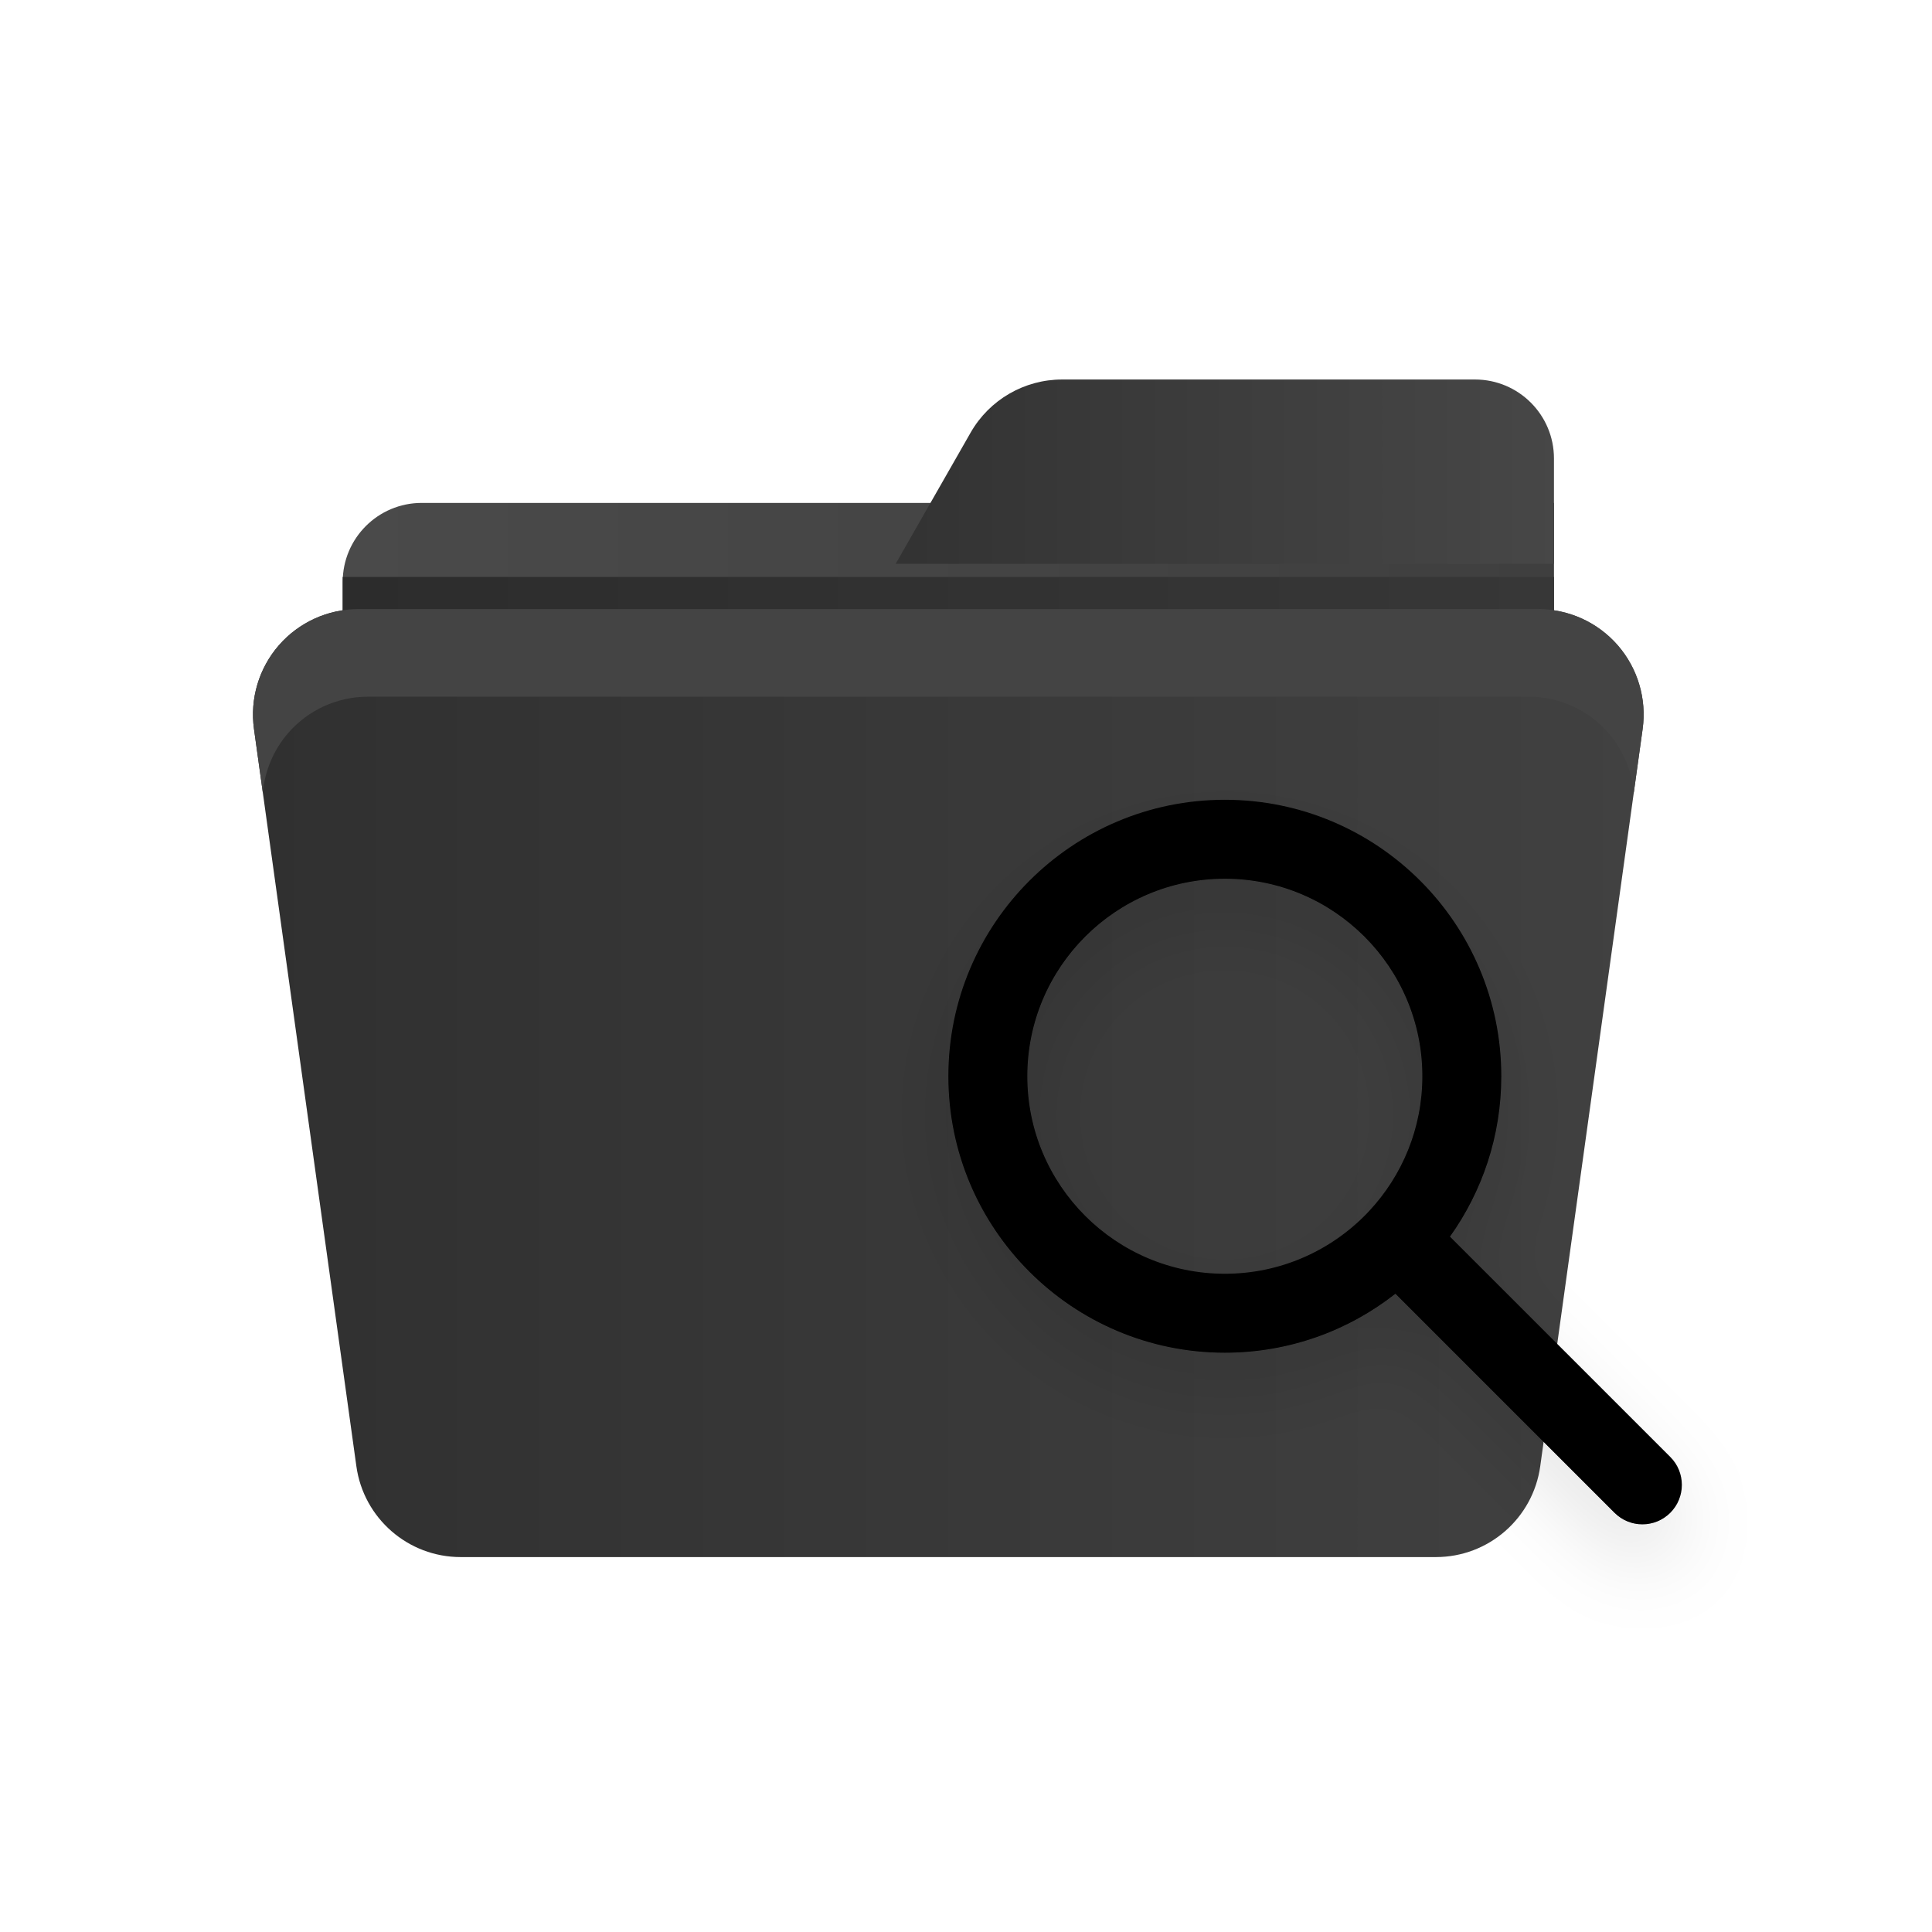
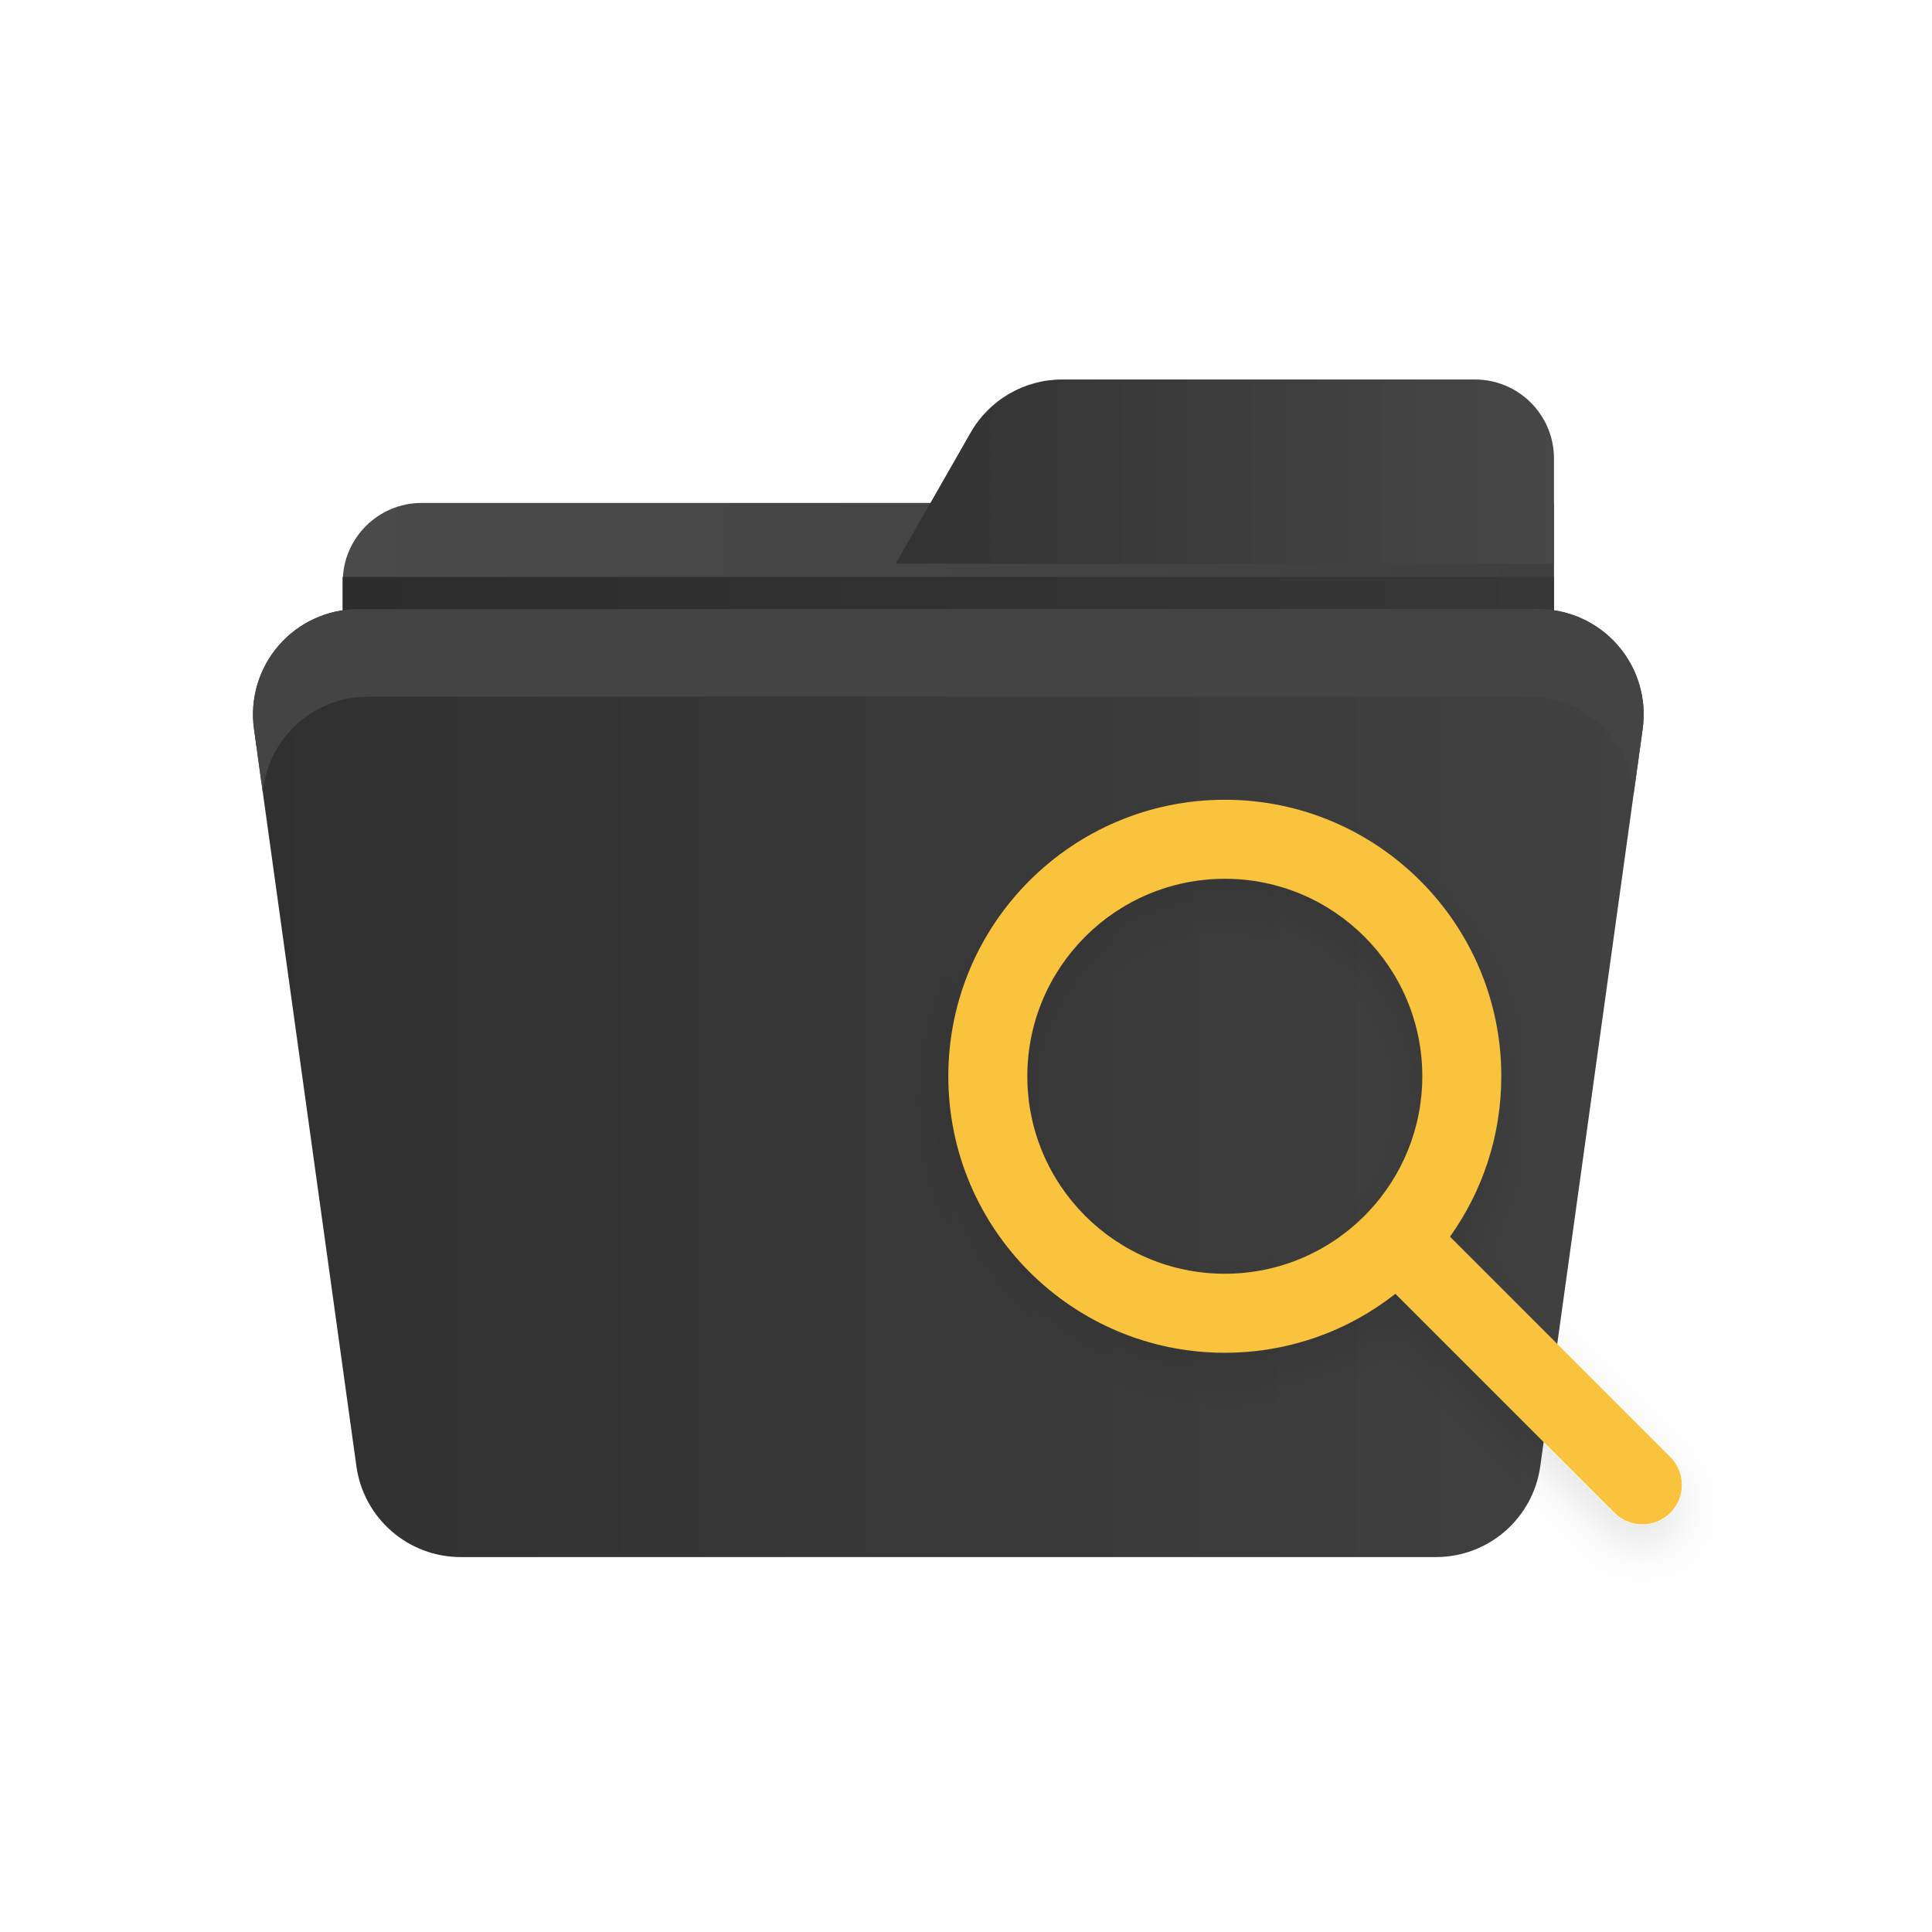
- <svg xmlns="http://www.w3.org/2000/svg" width="100" height="100" viewBox="0 0 100 100" fill="none">
-   <path fill-rule="evenodd" clip-rule="evenodd" d="M80.434 26.031H21.827C19.569 26.031 17.738 27.862 17.738 30.12V38.298H80.434V26.031Z" fill="url(#paint0_linear_8203_3382)" />
-   <path fill-rule="evenodd" clip-rule="evenodd" d="M80.433 23.732C80.433 21.473 78.603 19.643 76.344 19.643C70.581 19.643 60.189 19.643 54.975 19.643C53.019 19.643 51.212 20.691 50.241 22.389C48.631 25.208 46.359 29.184 46.359 29.184H80.433V23.732Z" fill="url(#paint1_linear_8203_3382)" />
-   <path fill-rule="evenodd" clip-rule="evenodd" d="M17.738 29.863H80.434V32.402H17.738V29.863Z" fill="url(#paint2_linear_8203_3382)" />
-   <path fill-rule="evenodd" clip-rule="evenodd" d="M85.023 37.731C85.239 36.169 84.769 34.589 83.735 33.4C82.699 32.211 81.2 31.528 79.623 31.528C65.726 31.528 32.442 31.528 18.546 31.528C16.969 31.528 15.469 32.211 14.434 33.4C13.399 34.589 12.929 36.169 13.146 37.731C14.528 47.68 17.21 66.991 18.446 75.894C18.821 78.588 21.124 80.594 23.846 80.594H74.322C77.044 80.594 79.347 78.588 79.722 75.894C80.958 66.991 83.641 47.68 85.023 37.731Z" fill="url(#paint3_linear_8203_3382)" />
-   <path fill-rule="evenodd" clip-rule="evenodd" d="M13.604 41.029C13.706 39.894 14.161 38.809 14.923 37.934C15.957 36.745 17.457 36.062 19.034 36.062H79.135C80.712 36.062 82.211 36.745 83.245 37.934C84.007 38.809 84.463 39.894 84.565 41.029L85.023 37.731C85.239 36.169 84.769 34.589 83.735 33.4C82.699 32.211 81.2 31.528 79.623 31.528C65.726 31.528 32.442 31.528 18.546 31.528C16.969 31.528 15.469 32.211 14.434 33.4C13.399 34.589 12.929 36.169 13.146 37.731L13.604 41.029Z" fill="#444444" />
-   <g filter="url(#filter0_d_8203_3382)">
-     <path fill-rule="evenodd" clip-rule="evenodd" d="M49.086 55.707C49.086 47.809 55.499 41.396 63.397 41.396C71.295 41.396 77.708 47.809 77.708 55.707C77.708 58.801 76.724 61.667 75.052 64.009L86.456 75.412C87.253 76.209 87.253 77.505 86.456 78.303C85.657 79.102 84.362 79.102 83.563 78.303L72.227 66.967C69.794 68.878 66.728 70.018 63.397 70.018C55.499 70.018 49.086 63.605 49.086 55.707ZM70.875 62.673C70.866 62.682 70.858 62.69 70.85 62.698C70.815 62.733 70.782 62.768 70.751 62.804C68.891 64.731 66.283 65.929 63.397 65.929C57.756 65.929 53.175 61.348 53.175 55.707C53.175 50.066 57.756 45.485 63.397 45.485C69.038 45.485 73.619 50.066 73.619 55.707C73.619 58.398 72.577 60.847 70.875 62.673Z" fill="currentColor" />
+ <svg xmlns="http://www.w3.org/2000/svg" width="168" height="168" viewBox="0 0 168 168" fill="none">
+   <path fill-rule="evenodd" clip-rule="evenodd" d="M135.13 43.733H36.67C32.876 43.733 29.801 46.808 29.801 50.602V64.341H135.13V43.733Z" fill="url(#paint0_linear_6354_62678)" />
+   <path fill-rule="evenodd" clip-rule="evenodd" d="M135.127 39.869C135.127 36.075 132.052 33 128.258 33C118.574 33 101.117 33 92.356 33C89.071 33 86.034 34.761 84.404 37.614C81.7 42.349 77.883 49.028 77.883 49.028H135.127V39.869Z" fill="url(#paint1_linear_6354_62678)" />
+   <path fill-rule="evenodd" clip-rule="evenodd" d="M29.801 50.169H135.13V54.435H29.801V50.169Z" fill="url(#paint2_linear_6354_62678)" />
+   <path fill-rule="evenodd" clip-rule="evenodd" d="M142.841 63.387C143.205 60.763 142.415 58.109 140.677 56.113C138.937 54.114 136.418 52.967 133.768 52.967C110.422 52.967 54.506 52.967 31.159 52.967C28.51 52.967 25.991 54.114 24.251 56.113C22.513 58.109 21.723 60.763 22.087 63.387C24.409 80.103 28.915 112.544 30.992 127.501C31.622 132.028 35.491 135.398 40.064 135.398H124.864C129.436 135.398 133.306 132.028 133.936 127.501C136.012 112.544 140.519 80.103 142.841 63.387Z" fill="url(#paint3_linear_6354_62678)" />
+   <path fill-rule="evenodd" clip-rule="evenodd" d="M22.856 68.929C23.028 67.021 23.793 65.198 25.073 63.728C26.811 61.732 29.329 60.585 31.979 60.585H132.949C135.598 60.585 138.117 61.732 139.855 63.728C141.135 65.198 141.899 67.021 142.071 68.929L142.841 63.387C143.205 60.763 142.415 58.109 140.677 56.113C138.937 54.114 136.418 52.967 133.768 52.967C110.422 52.967 54.506 52.967 31.159 52.967C28.51 52.967 25.991 54.114 24.251 56.113C22.513 58.109 21.723 60.763 22.087 63.387L22.856 68.929Z" fill="#444444" />
+   <g filter="url(#filter0_d_6354_62678)">
+     <path fill-rule="evenodd" clip-rule="evenodd" d="M82.463 93.588C82.463 80.319 93.236 69.545 106.506 69.545C119.775 69.545 130.548 80.319 130.548 93.588C130.548 98.786 128.895 103.601 126.086 107.535L145.244 126.692C146.583 128.032 146.583 130.209 145.244 131.549C143.902 132.891 141.727 132.891 140.385 131.549L121.34 112.504C117.253 115.715 112.101 117.631 106.506 117.631C93.236 117.631 82.463 106.857 82.463 93.588ZM119.068 105.292C119.054 105.305 119.04 105.319 119.026 105.333C118.968 105.391 118.913 105.451 118.86 105.511C115.736 108.747 111.354 110.761 106.506 110.761C97.028 110.761 89.332 103.065 89.332 93.588C89.332 84.111 97.028 76.415 106.506 76.415C115.983 76.415 123.679 84.111 123.679 93.588C123.679 98.108 121.928 102.224 119.068 105.292Z" fill="#FAC33D" />
  </g>
  <defs>
-     <filter id="filter0_d_8203_3382" x="45.086" y="39.396" width="45.969" height="45.506" filterUnits="userSpaceOnUse" color-interpolation-filters="sRGB">
+     <filter id="filter0_d_6354_62678" x="78.463" y="67.545" width="71.785" height="71.01" filterUnits="userSpaceOnUse" color-interpolation-filters="sRGB">
      <feFlood flood-opacity="0" result="BackgroundImageFix" />
      <feColorMatrix in="SourceAlpha" type="matrix" values="0 0 0 0 0 0 0 0 0 0 0 0 0 0 0 0 0 0 127 0" result="hardAlpha" />
      <feOffset dy="2" />
      <feGaussianBlur stdDeviation="2" />
      <feComposite in2="hardAlpha" operator="out" />
      <feColorMatrix type="matrix" values="0 0 0 0 0 0 0 0 0 0 0 0 0 0 0 0 0 0 0.1 0" />
-       <feBlend mode="normal" in2="BackgroundImageFix" result="effect1_dropShadow_8203_3382" />
-       <feBlend mode="normal" in="SourceGraphic" in2="effect1_dropShadow_8203_3382" result="shape" />
+       <feBlend mode="normal" in2="BackgroundImageFix" result="effect1_dropShadow_6354_62678" />
+       <feBlend mode="normal" in="SourceGraphic" in2="effect1_dropShadow_6354_62678" result="shape" />
    </filter>
-     <linearGradient id="paint0_linear_8203_3382" x1="17.738" y1="29.493" x2="80.434" y2="29.493" gradientUnits="userSpaceOnUse">
+     <linearGradient id="paint0_linear_6354_62678" x1="29.801" y1="49.549" x2="135.13" y2="49.549" gradientUnits="userSpaceOnUse">
      <stop stop-color="#4A4A4A" />
      <stop offset="1" stop-color="#3F3F3F" />
    </linearGradient>
-     <linearGradient id="paint1_linear_8203_3382" x1="11.925" y1="30.053" x2="80.795" y2="30.053" gradientUnits="userSpaceOnUse">
+     <linearGradient id="paint1_linear_6354_62678" x1="20.034" y1="50.489" x2="135.734" y2="50.489" gradientUnits="userSpaceOnUse">
      <stop stop-color="#1F1F1F" />
      <stop offset="0.389" stop-color="#2E2E2E" />
      <stop offset="1" stop-color="#474747" />
    </linearGradient>
-     <linearGradient id="paint2_linear_8203_3382" x1="17.738" y1="31.132" x2="80.434" y2="31.132" gradientUnits="userSpaceOnUse">
+     <linearGradient id="paint2_linear_6354_62678" x1="29.801" y1="52.301" x2="135.13" y2="52.301" gradientUnits="userSpaceOnUse">
      <stop stop-color="#2C2C2C" />
      <stop offset="1" stop-color="#373737" />
    </linearGradient>
-     <linearGradient id="paint3_linear_8203_3382" x1="13.094" y1="56.061" x2="85.075" y2="56.061" gradientUnits="userSpaceOnUse">
+     <linearGradient id="paint3_linear_6354_62678" x1="22" y1="94.183" x2="142.928" y2="94.183" gradientUnits="userSpaceOnUse">
      <stop stop-color="#303030" />
      <stop offset="1" stop-color="#414141" />
    </linearGradient>
  </defs>
</svg>
